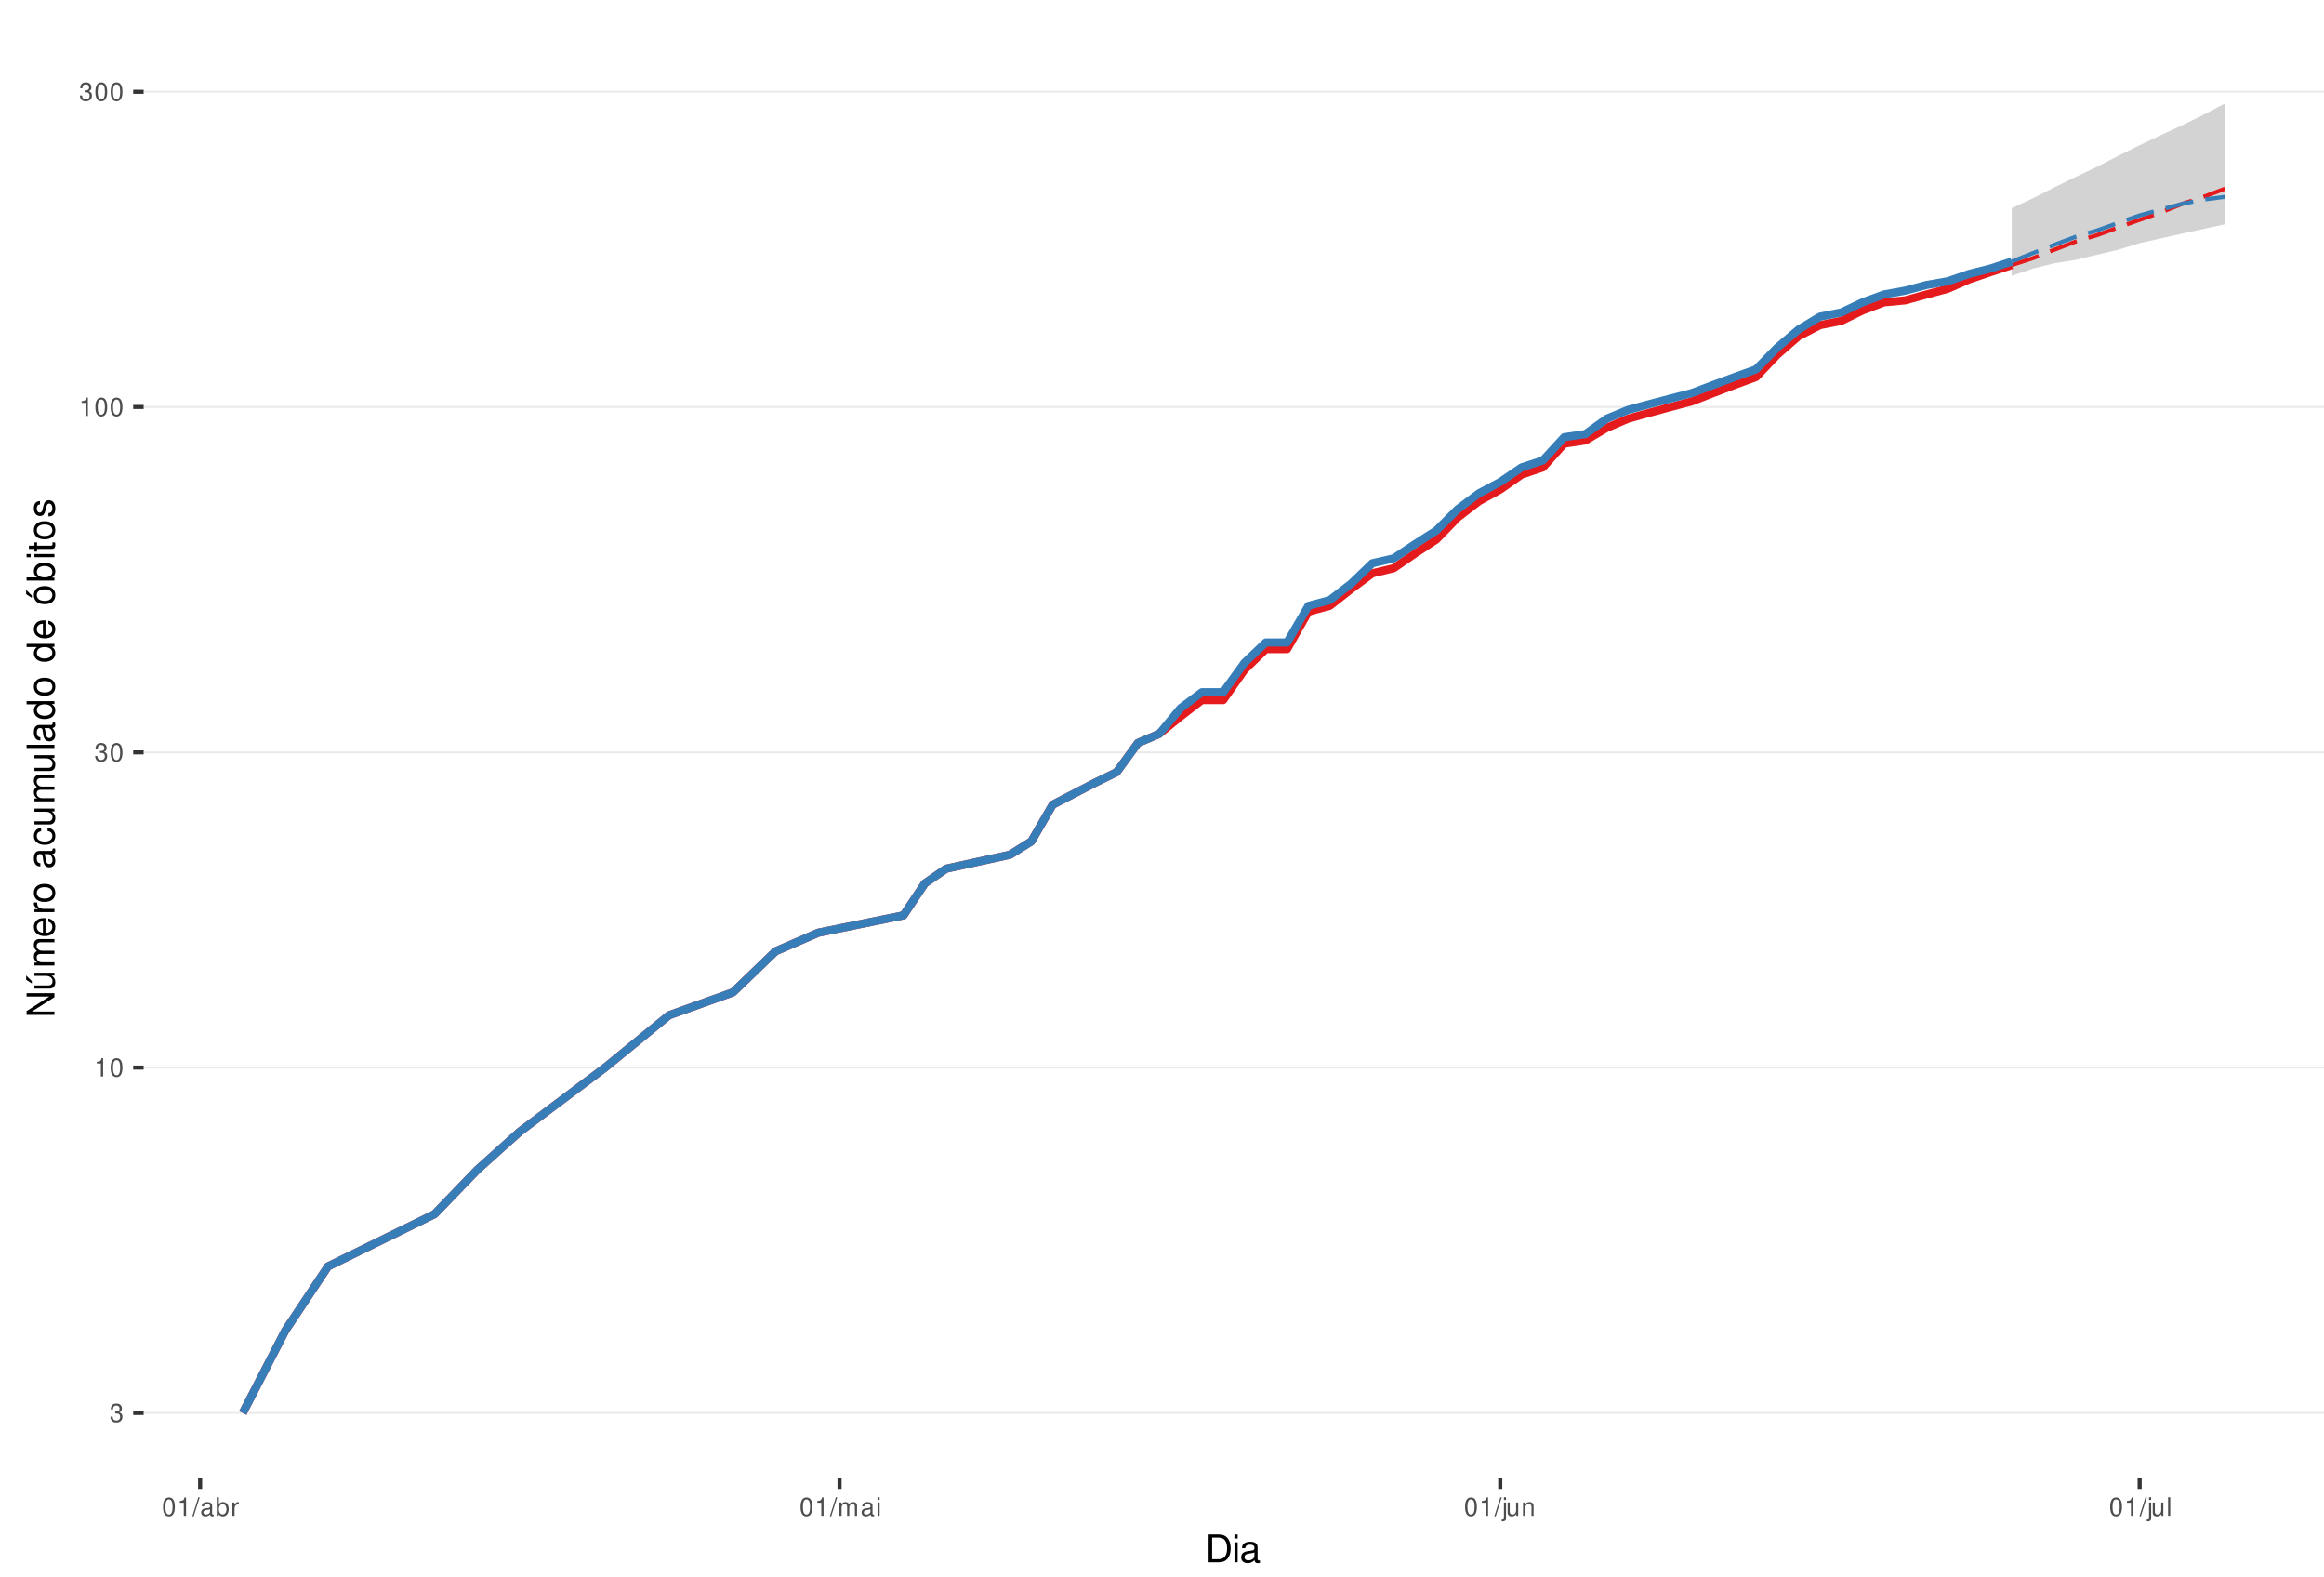
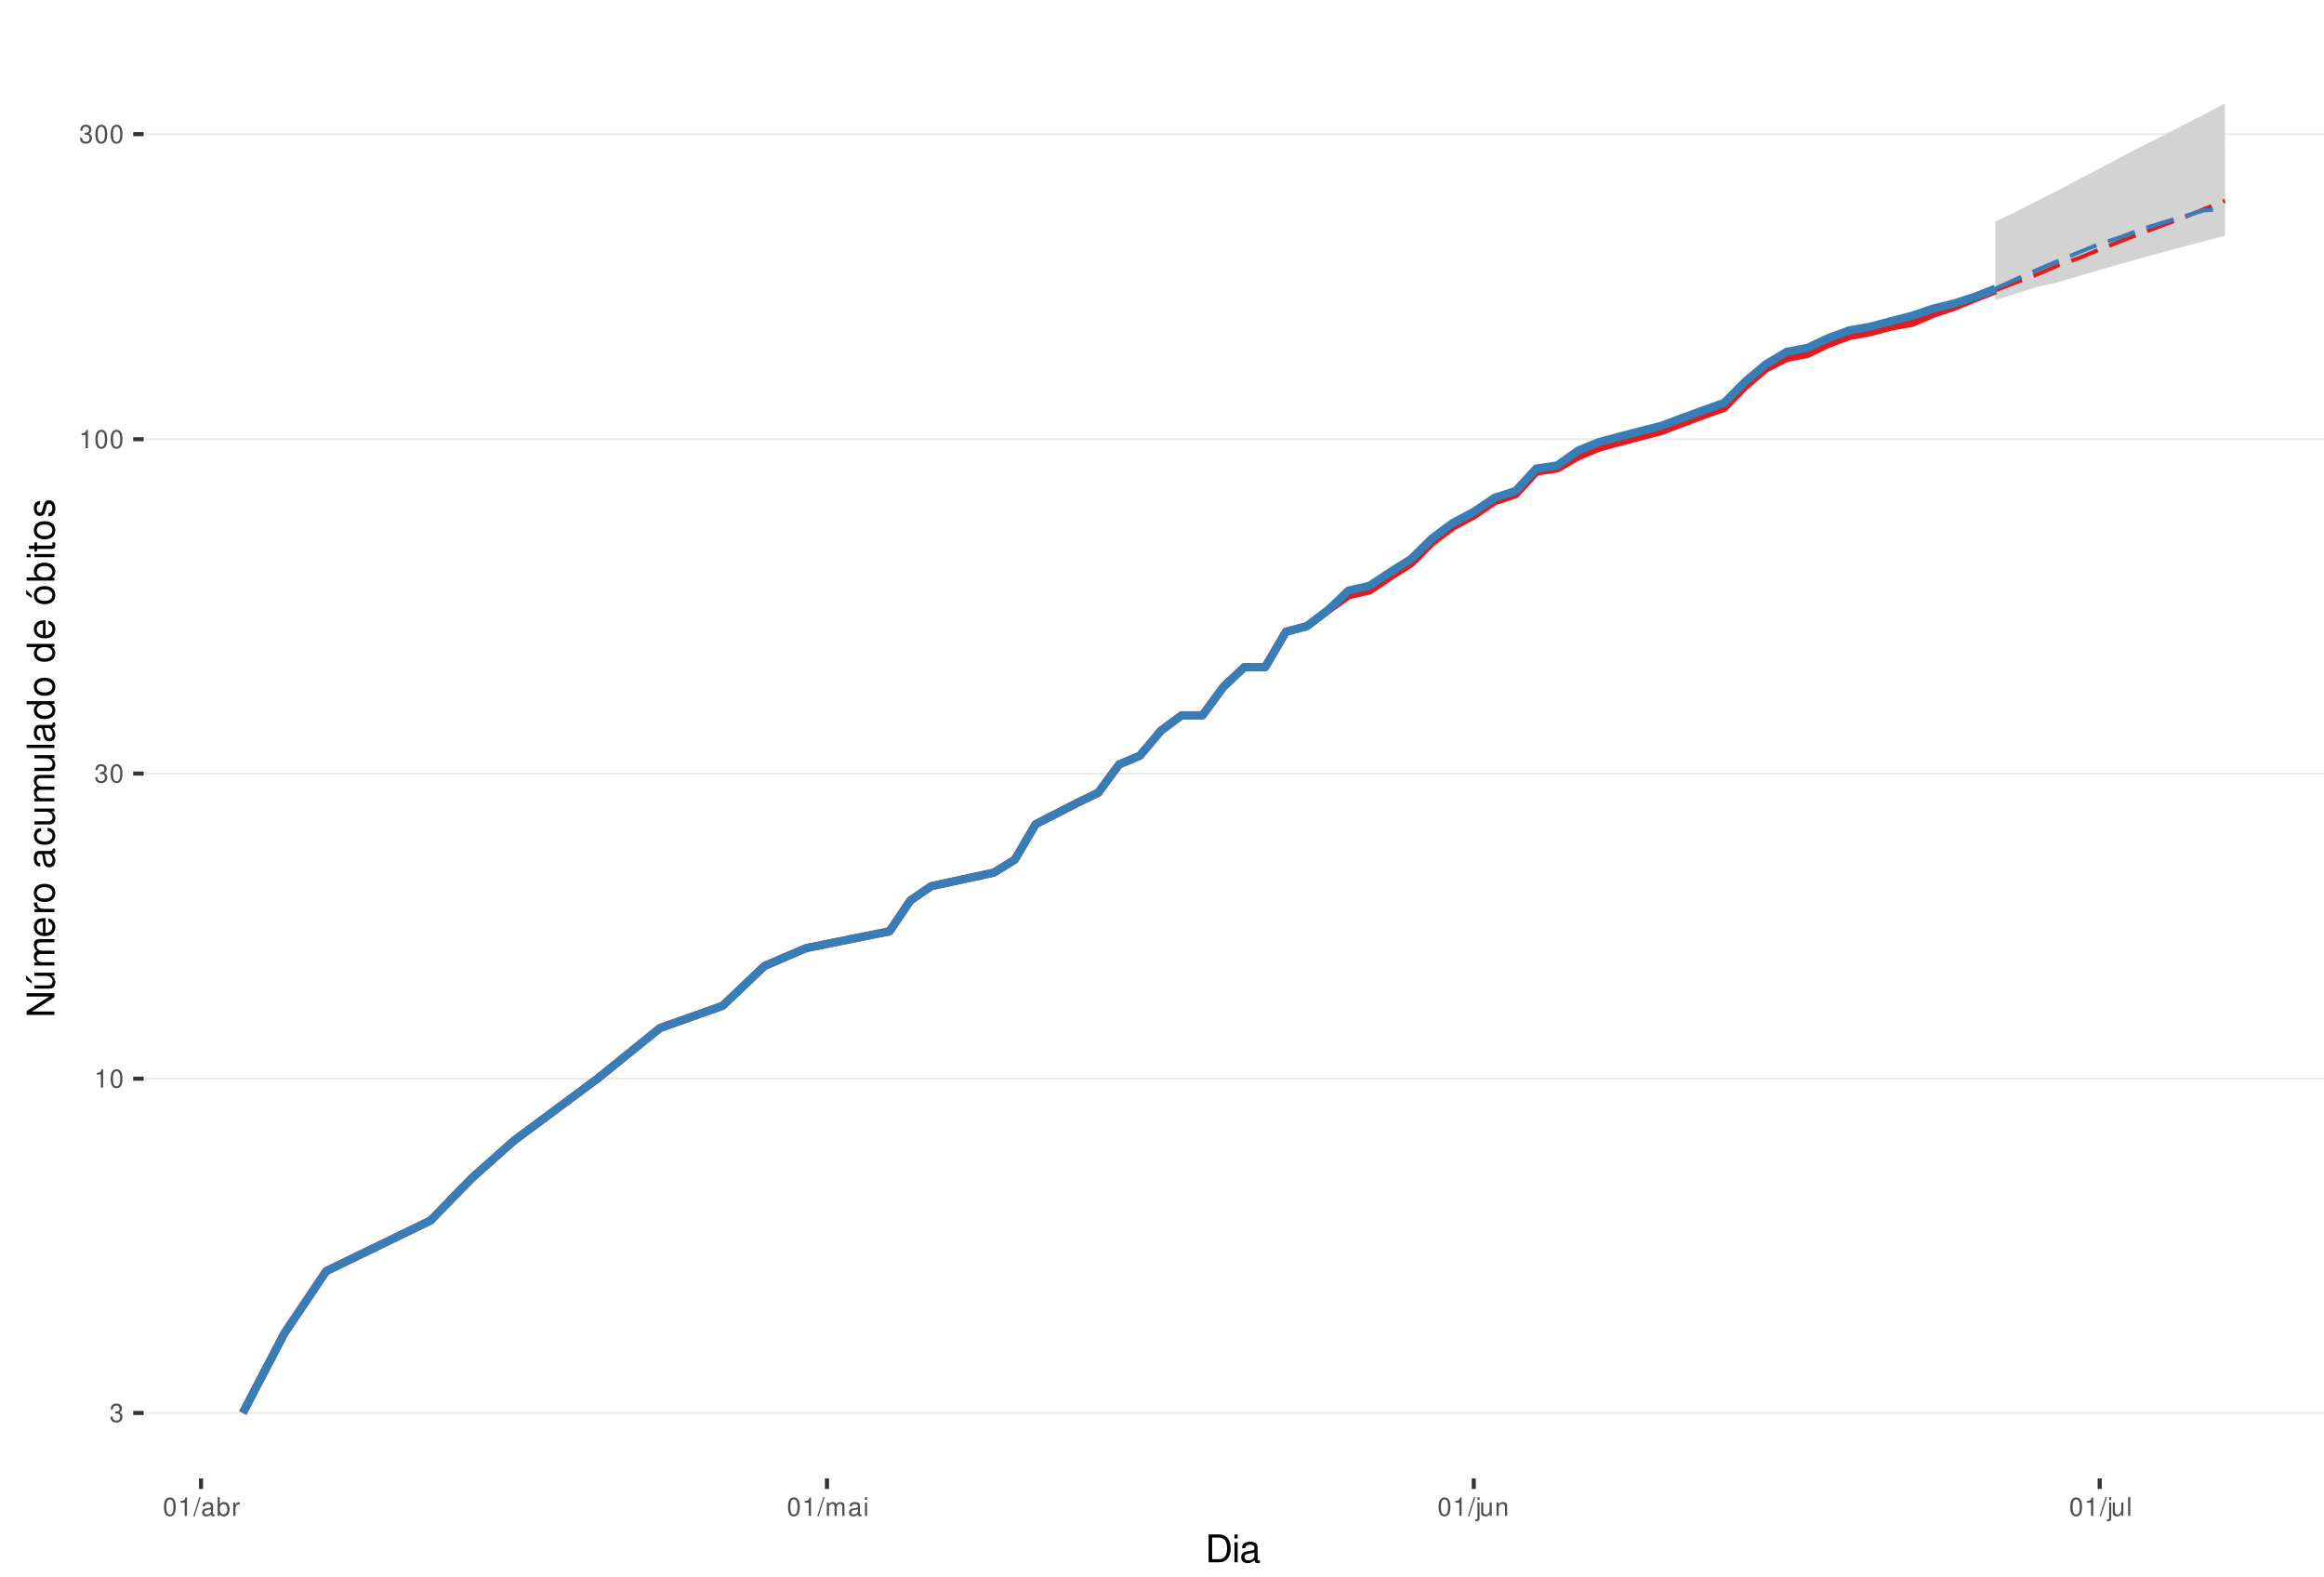
<svg xmlns="http://www.w3.org/2000/svg" xmlns:xlink="http://www.w3.org/1999/xlink" width="609pt" height="413pt" viewBox="0 0 609 413" version="1.1">
  <defs>
    <g>
      <symbol overflow="visible" id="glyph0-0">
        <path style="stroke:none;" d="" />
      </symbol>
      <symbol overflow="visible" id="glyph0-1">
        <path style="stroke:none;" d="M 1.469 -2.219 L 1.797 -2.219 C 2.422 -2.219 2.766 -1.922 2.766 -1.344 C 2.766 -0.734 2.406 -0.359 1.797 -0.359 C 1.156 -0.359 0.844 -0.688 0.797 -1.391 L 0.219 -1.391 C 0.234 -1.016 0.312 -0.766 0.422 -0.547 C 0.672 -0.078 1.125 0.156 1.766 0.156 C 2.75 0.156 3.375 -0.438 3.375 -1.344 C 3.375 -1.953 3.141 -2.297 2.562 -2.484 C 3.016 -2.672 3.234 -3 3.234 -3.484 C 3.234 -4.312 2.688 -4.812 1.797 -4.812 C 0.844 -4.812 0.328 -4.281 0.312 -3.266 L 0.906 -3.266 C 0.906 -3.547 0.938 -3.719 1 -3.875 C 1.141 -4.141 1.438 -4.297 1.797 -4.297 C 2.312 -4.297 2.625 -3.984 2.625 -3.469 C 2.625 -3.125 2.516 -2.922 2.25 -2.812 C 2.094 -2.75 1.875 -2.719 1.469 -2.703 Z M 1.469 -2.219 " />
      </symbol>
      <symbol overflow="visible" id="glyph0-2">
        <path style="stroke:none;" d="M 1.719 -3.422 L 1.719 0 L 2.312 0 L 2.312 -4.812 L 1.922 -4.812 C 1.719 -4.078 1.578 -3.969 0.672 -3.859 L 0.672 -3.422 Z M 1.719 -3.422 " />
      </symbol>
      <symbol overflow="visible" id="glyph0-3">
        <path style="stroke:none;" d="M 1.828 -4.812 C 1.391 -4.812 0.984 -4.609 0.75 -4.281 C 0.438 -3.859 0.281 -3.219 0.281 -2.328 C 0.281 -0.703 0.812 0.156 1.828 0.156 C 2.828 0.156 3.375 -0.703 3.375 -2.297 C 3.375 -3.219 3.234 -3.844 2.922 -4.281 C 2.672 -4.625 2.281 -4.812 1.828 -4.812 Z M 1.828 -4.297 C 2.469 -4.297 2.781 -3.641 2.781 -2.344 C 2.781 -0.969 2.469 -0.328 1.812 -0.328 C 1.203 -0.328 0.891 -1 0.891 -2.328 C 0.891 -3.641 1.203 -4.297 1.828 -4.297 Z M 1.828 -4.297 " />
      </symbol>
      <symbol overflow="visible" id="glyph0-4">
        <path style="stroke:none;" d="M 1.531 -4.859 L -0.047 0.141 L 0.312 0.141 L 1.891 -4.859 Z M 1.531 -4.859 " />
      </symbol>
      <symbol overflow="visible" id="glyph0-5">
        <path style="stroke:none;" d="M 3.562 -0.328 C 3.5 -0.312 3.469 -0.312 3.438 -0.312 C 3.25 -0.312 3.141 -0.406 3.141 -0.578 L 3.141 -2.641 C 3.141 -3.25 2.688 -3.594 1.828 -3.594 C 1.312 -3.594 0.906 -3.438 0.672 -3.188 C 0.516 -3 0.453 -2.797 0.438 -2.453 L 0.984 -2.453 C 1.031 -2.875 1.297 -3.078 1.812 -3.078 C 2.312 -3.078 2.594 -2.891 2.594 -2.562 L 2.594 -2.406 C 2.578 -2.172 2.469 -2.078 2.016 -2.031 C 1.219 -1.922 1.109 -1.891 0.891 -1.812 C 0.484 -1.641 0.281 -1.328 0.281 -0.875 C 0.281 -0.25 0.719 0.156 1.422 0.156 C 1.859 0.156 2.219 0 2.609 -0.359 C 2.656 0 2.828 0.156 3.188 0.156 C 3.297 0.156 3.375 0.141 3.562 0.094 Z M 2.594 -1.094 C 2.594 -0.906 2.531 -0.797 2.375 -0.641 C 2.141 -0.438 1.875 -0.328 1.547 -0.328 C 1.109 -0.328 0.859 -0.547 0.859 -0.891 C 0.859 -1.266 1.094 -1.438 1.703 -1.531 C 2.297 -1.609 2.406 -1.641 2.594 -1.719 Z M 2.594 -1.094 " />
      </symbol>
      <symbol overflow="visible" id="glyph0-6">
        <path style="stroke:none;" d="M 0.359 -4.859 L 0.359 0 L 0.859 0 L 0.859 -0.453 C 1.125 -0.047 1.484 0.156 1.969 0.156 C 2.875 0.156 3.484 -0.594 3.484 -1.75 C 3.484 -2.891 2.922 -3.594 1.984 -3.594 C 1.516 -3.594 1.172 -3.406 0.906 -3.016 L 0.906 -4.859 Z M 1.891 -3.062 C 2.5 -3.062 2.906 -2.531 2.906 -1.703 C 2.906 -0.906 2.484 -0.359 1.891 -0.359 C 1.297 -0.359 0.906 -0.906 0.906 -1.719 C 0.906 -2.531 1.297 -3.062 1.891 -3.062 Z M 1.891 -3.062 " />
      </symbol>
      <symbol overflow="visible" id="glyph0-7">
        <path style="stroke:none;" d="M 0.453 -3.484 L 0.453 0 L 1.016 0 L 1.016 -1.812 C 1.031 -2.656 1.375 -3.016 2.141 -3 L 2.141 -3.562 C 2.047 -3.578 1.984 -3.594 1.922 -3.594 C 1.562 -3.594 1.297 -3.375 0.969 -2.859 L 0.969 -3.484 Z M 0.453 -3.484 " />
      </symbol>
      <symbol overflow="visible" id="glyph0-8">
        <path style="stroke:none;" d="M 0.469 -3.484 L 0.469 0 L 1.031 0 L 1.031 -2.188 C 1.031 -2.703 1.391 -3.109 1.844 -3.109 C 2.25 -3.109 2.484 -2.844 2.484 -2.406 L 2.484 0 L 3.047 0 L 3.047 -2.188 C 3.047 -2.703 3.422 -3.109 3.875 -3.109 C 4.266 -3.109 4.516 -2.844 4.516 -2.406 L 4.516 0 L 5.078 0 L 5.078 -2.609 C 5.078 -3.234 4.719 -3.594 4.062 -3.594 C 3.594 -3.594 3.312 -3.453 2.984 -3.062 C 2.781 -3.422 2.5 -3.594 2.047 -3.594 C 1.578 -3.594 1.266 -3.422 0.984 -3 L 0.984 -3.484 Z M 0.469 -3.484 " />
      </symbol>
      <symbol overflow="visible" id="glyph0-9">
        <path style="stroke:none;" d="M 1 -3.484 L 0.453 -3.484 L 0.453 0 L 1 0 Z M 1 -4.859 L 0.438 -4.859 L 0.438 -4.156 L 1 -4.156 Z M 1 -4.859 " />
      </symbol>
      <symbol overflow="visible" id="glyph0-10">
        <path style="stroke:none;" d="M 0.469 -3.484 L 0.469 0.5 C 0.469 0.859 0.359 0.969 0.016 0.969 C -0.031 0.969 -0.047 0.969 -0.125 0.953 L -0.125 1.438 C -0.047 1.438 -0.016 1.453 0.062 1.453 C 0.688 1.453 1.016 1.203 1.016 0.719 L 1.016 -3.484 Z M 1.016 -4.859 L 0.469 -4.859 L 0.469 -4.156 L 1.016 -4.156 Z M 1.016 -4.859 " />
      </symbol>
      <symbol overflow="visible" id="glyph0-11">
        <path style="stroke:none;" d="M 3.203 0 L 3.203 -3.484 L 2.656 -3.484 L 2.656 -1.516 C 2.656 -0.797 2.281 -0.328 1.703 -0.328 C 1.266 -0.328 0.984 -0.594 0.984 -1.016 L 0.984 -3.484 L 0.438 -3.484 L 0.438 -0.797 C 0.438 -0.219 0.859 0.156 1.547 0.156 C 2.062 0.156 2.391 -0.031 2.703 -0.484 L 2.703 0 Z M 3.203 0 " />
      </symbol>
      <symbol overflow="visible" id="glyph0-12">
        <path style="stroke:none;" d="M 0.469 -3.484 L 0.469 0 L 1.031 0 L 1.031 -1.922 C 1.031 -2.641 1.391 -3.109 1.969 -3.109 C 2.406 -3.109 2.688 -2.828 2.688 -2.422 L 2.688 0 L 3.234 0 L 3.234 -2.641 C 3.234 -3.219 2.812 -3.594 2.141 -3.594 C 1.625 -3.594 1.281 -3.391 0.984 -2.906 L 0.984 -3.484 Z M 0.469 -3.484 " />
      </symbol>
      <symbol overflow="visible" id="glyph0-13">
        <path style="stroke:none;" d="M 1.016 -4.859 L 0.453 -4.859 L 0.453 0 L 1.016 0 Z M 1.016 -4.859 " />
      </symbol>
      <symbol overflow="visible" id="glyph1-0">
        <path style="stroke:none;" d="" />
      </symbol>
      <symbol overflow="visible" id="glyph1-1">
        <path style="stroke:none;" d="M 0.891 0 L 3.703 0 C 5.547 0 6.672 -1.375 6.672 -3.656 C 6.672 -5.906 5.547 -7.297 3.703 -7.297 L 0.891 -7.297 Z M 1.812 -0.812 L 1.812 -6.469 L 3.547 -6.469 C 4.984 -6.469 5.734 -5.5 5.734 -3.641 C 5.734 -1.797 4.984 -0.812 3.547 -0.812 Z M 1.812 -0.812 " />
      </symbol>
      <symbol overflow="visible" id="glyph1-2">
        <path style="stroke:none;" d="M 1.5 -5.234 L 0.672 -5.234 L 0.672 0 L 1.5 0 Z M 1.5 -7.297 L 0.656 -7.297 L 0.656 -6.234 L 1.5 -6.234 Z M 1.5 -7.297 " />
      </symbol>
      <symbol overflow="visible" id="glyph1-3">
        <path style="stroke:none;" d="M 5.344 -0.484 C 5.266 -0.469 5.219 -0.469 5.172 -0.469 C 4.875 -0.469 4.719 -0.625 4.719 -0.875 L 4.719 -3.953 C 4.719 -4.891 4.047 -5.391 2.75 -5.391 C 1.984 -5.391 1.375 -5.172 1.016 -4.781 C 0.766 -4.516 0.672 -4.203 0.656 -3.688 L 1.484 -3.688 C 1.562 -4.328 1.938 -4.625 2.719 -4.625 C 3.484 -4.625 3.891 -4.344 3.891 -3.844 L 3.891 -3.625 C 3.875 -3.266 3.703 -3.125 3.016 -3.047 C 1.844 -2.891 1.656 -2.844 1.344 -2.719 C 0.734 -2.453 0.422 -2 0.422 -1.312 C 0.422 -0.375 1.078 0.234 2.141 0.234 C 2.797 0.234 3.328 0 3.922 -0.547 C 3.984 0 4.234 0.234 4.781 0.234 C 4.953 0.234 5.062 0.203 5.344 0.141 Z M 3.891 -1.656 C 3.891 -1.375 3.812 -1.203 3.562 -0.969 C 3.219 -0.656 2.812 -0.5 2.312 -0.5 C 1.672 -0.5 1.297 -0.812 1.297 -1.344 C 1.297 -1.891 1.656 -2.172 2.547 -2.297 C 3.438 -2.422 3.609 -2.453 3.891 -2.594 Z M 3.891 -1.656 " />
      </symbol>
      <symbol overflow="visible" id="glyph2-0">
        <path style="stroke:none;" d="" />
      </symbol>
      <symbol overflow="visible" id="glyph2-1">
        <path style="stroke:none;" d="M -7.297 -6.453 L -7.297 -5.578 L -1.328 -5.578 L -7.297 -1.766 L -7.297 -0.766 L 0 -0.766 L 0 -1.641 L -5.906 -1.641 L 0 -5.406 L 0 -6.453 Z M -7.297 -6.453 " />
      </symbol>
      <symbol overflow="visible" id="glyph2-2">
        <path style="stroke:none;" d="M 0 -4.812 L -5.234 -4.812 L -5.234 -3.984 L -2.266 -3.984 C -1.203 -3.984 -0.5 -3.438 -0.5 -2.562 C -0.5 -1.906 -0.906 -1.484 -1.531 -1.484 L -5.234 -1.484 L -5.234 -0.656 L -1.203 -0.656 C -0.328 -0.656 0.234 -1.297 0.234 -2.312 C 0.234 -3.094 -0.047 -3.578 -0.734 -4.062 L 0 -4.062 Z M -7.406 -2.953 L -5.922 -2 L -5.922 -2.594 L -7.406 -4.094 Z M -7.406 -2.953 " />
      </symbol>
      <symbol overflow="visible" id="glyph2-3">
        <path style="stroke:none;" d="M -5.234 -0.703 L 0 -0.703 L 0 -1.547 L -3.297 -1.547 C -4.047 -1.547 -4.656 -2.094 -4.656 -2.766 C -4.656 -3.391 -4.281 -3.734 -3.609 -3.734 L 0 -3.734 L 0 -4.578 L -3.297 -4.578 C -4.047 -4.578 -4.656 -5.125 -4.656 -5.812 C -4.656 -6.422 -4.266 -6.781 -3.609 -6.781 L 0 -6.781 L 0 -7.625 L -3.938 -7.625 C -4.875 -7.625 -5.391 -7.078 -5.391 -6.094 C -5.391 -5.406 -5.188 -4.984 -4.594 -4.484 C -5.156 -4.188 -5.391 -3.766 -5.391 -3.078 C -5.391 -2.375 -5.125 -1.906 -4.5 -1.469 L -5.234 -1.469 Z M -5.234 -0.703 " />
      </symbol>
      <symbol overflow="visible" id="glyph2-4">
        <path style="stroke:none;" d="M -2.344 -5.125 C -3.141 -5.125 -3.625 -5.062 -4.016 -4.922 C -4.875 -4.578 -5.391 -3.781 -5.391 -2.797 C -5.391 -1.344 -4.281 -0.406 -2.547 -0.406 C -0.812 -0.406 0.234 -1.297 0.234 -2.781 C 0.234 -3.984 -0.453 -4.812 -1.594 -5.016 L -1.594 -4.188 C -0.906 -3.953 -0.547 -3.484 -0.547 -2.812 C -0.547 -2.281 -0.781 -1.828 -1.219 -1.547 C -1.516 -1.344 -1.812 -1.281 -2.344 -1.266 Z M -3.016 -1.297 C -3.984 -1.359 -4.625 -1.953 -4.625 -2.797 C -4.625 -3.641 -3.953 -4.234 -3.016 -4.234 Z M -3.016 -1.297 " />
      </symbol>
      <symbol overflow="visible" id="glyph2-5">
        <path style="stroke:none;" d="M -5.234 -0.688 L 0 -0.688 L 0 -1.531 L -2.719 -1.531 C -3.984 -1.547 -4.547 -2.062 -4.516 -3.203 L -5.359 -3.203 C -5.375 -3.062 -5.391 -2.984 -5.391 -2.891 C -5.391 -2.344 -5.062 -1.938 -4.297 -1.453 L -5.234 -1.453 Z M -5.234 -0.688 " />
      </symbol>
      <symbol overflow="visible" id="glyph2-6">
        <path style="stroke:none;" d="M -5.391 -2.719 C -5.391 -1.234 -4.344 -0.359 -2.578 -0.359 C -0.812 -0.359 0.234 -1.234 0.234 -2.734 C 0.234 -4.203 -0.812 -5.094 -2.547 -5.094 C -4.359 -5.094 -5.391 -4.234 -5.391 -2.719 Z M -4.625 -2.734 C -4.625 -3.672 -3.844 -4.234 -2.547 -4.234 C -1.312 -4.234 -0.547 -3.656 -0.547 -2.734 C -0.547 -1.797 -1.312 -1.234 -2.578 -1.234 C -3.844 -1.234 -4.625 -1.797 -4.625 -2.734 Z M -4.625 -2.734 " />
      </symbol>
      <symbol overflow="visible" id="glyph2-7">
        <path style="stroke:none;" d="" />
      </symbol>
      <symbol overflow="visible" id="glyph2-8">
        <path style="stroke:none;" d="M -0.484 -5.344 C -0.469 -5.266 -0.469 -5.219 -0.469 -5.172 C -0.469 -4.875 -0.625 -4.719 -0.875 -4.719 L -3.953 -4.719 C -4.891 -4.719 -5.391 -4.047 -5.391 -2.75 C -5.391 -1.984 -5.172 -1.375 -4.781 -1.016 C -4.516 -0.766 -4.203 -0.672 -3.688 -0.656 L -3.688 -1.484 C -4.328 -1.562 -4.625 -1.938 -4.625 -2.719 C -4.625 -3.484 -4.344 -3.891 -3.844 -3.891 L -3.625 -3.891 C -3.266 -3.875 -3.125 -3.703 -3.047 -3.016 C -2.891 -1.844 -2.844 -1.656 -2.719 -1.344 C -2.453 -0.734 -2 -0.422 -1.312 -0.422 C -0.375 -0.422 0.234 -1.078 0.234 -2.141 C 0.234 -2.797 0 -3.328 -0.547 -3.922 C 0 -3.984 0.234 -4.234 0.234 -4.781 C 0.234 -4.953 0.203 -5.062 0.141 -5.344 Z M -1.656 -3.891 C -1.375 -3.891 -1.203 -3.812 -0.969 -3.562 C -0.656 -3.219 -0.5 -2.812 -0.5 -2.312 C -0.5 -1.672 -0.812 -1.297 -1.344 -1.297 C -1.891 -1.297 -2.172 -1.656 -2.297 -2.547 C -2.422 -3.438 -2.453 -3.609 -2.594 -3.891 Z M -1.656 -3.891 " />
      </symbol>
      <symbol overflow="visible" id="glyph2-9">
        <path style="stroke:none;" d="M -3.484 -4.703 C -3.984 -4.672 -4.312 -4.562 -4.609 -4.359 C -5.094 -4 -5.391 -3.375 -5.391 -2.641 C -5.391 -1.219 -4.266 -0.312 -2.531 -0.312 C -0.844 -0.312 0.234 -1.203 0.234 -2.625 C 0.234 -3.875 -0.516 -4.672 -1.797 -4.766 L -1.797 -3.938 C -0.953 -3.797 -0.547 -3.359 -0.547 -2.656 C -0.547 -1.734 -1.297 -1.188 -2.531 -1.188 C -3.844 -1.188 -4.625 -1.719 -4.625 -2.625 C -4.625 -3.328 -4.203 -3.766 -3.484 -3.875 Z M -3.484 -4.703 " />
      </symbol>
      <symbol overflow="visible" id="glyph2-10">
        <path style="stroke:none;" d="M 0 -4.812 L -5.234 -4.812 L -5.234 -3.984 L -2.266 -3.984 C -1.203 -3.984 -0.5 -3.438 -0.5 -2.562 C -0.5 -1.906 -0.906 -1.484 -1.531 -1.484 L -5.234 -1.484 L -5.234 -0.656 L -1.203 -0.656 C -0.328 -0.656 0.234 -1.297 0.234 -2.312 C 0.234 -3.094 -0.047 -3.578 -0.734 -4.062 L 0 -4.062 Z M 0 -4.812 " />
      </symbol>
      <symbol overflow="visible" id="glyph2-11">
        <path style="stroke:none;" d="M -7.297 -1.516 L -7.297 -0.688 L 0 -0.688 L 0 -1.516 Z M -7.297 -1.516 " />
      </symbol>
      <symbol overflow="visible" id="glyph2-12">
        <path style="stroke:none;" d="M -7.297 -4.953 L -7.297 -4.125 L -4.578 -4.125 C -5.109 -3.766 -5.391 -3.203 -5.391 -2.516 C -5.391 -1.156 -4.297 -0.266 -2.625 -0.266 C -0.859 -0.266 0.234 -1.125 0.234 -2.547 C 0.234 -3.266 -0.047 -3.766 -0.688 -4.203 L 0 -4.203 L 0 -4.953 Z M -4.609 -2.656 C -4.609 -3.547 -3.812 -4.125 -2.562 -4.125 C -1.344 -4.125 -0.547 -3.547 -0.547 -2.656 C -0.547 -1.734 -1.359 -1.125 -2.578 -1.125 C -3.797 -1.125 -4.609 -1.734 -4.609 -2.656 Z M -4.609 -2.656 " />
      </symbol>
      <symbol overflow="visible" id="glyph2-13">
        <path style="stroke:none;" d="M -5.391 -2.719 C -5.391 -1.234 -4.344 -0.359 -2.578 -0.359 C -0.812 -0.359 0.234 -1.234 0.234 -2.734 C 0.234 -4.203 -0.812 -5.094 -2.547 -5.094 C -4.359 -5.094 -5.391 -4.234 -5.391 -2.719 Z M -4.625 -2.734 C -4.625 -3.672 -3.844 -4.234 -2.547 -4.234 C -1.312 -4.234 -0.547 -3.656 -0.547 -2.734 C -0.547 -1.797 -1.312 -1.234 -2.578 -1.234 C -3.844 -1.234 -4.625 -1.797 -4.625 -2.734 Z M -7.406 -2.984 L -5.922 -2.016 L -5.922 -2.625 L -7.406 -4.109 Z M -7.406 -2.984 " />
      </symbol>
      <symbol overflow="visible" id="glyph2-14">
        <path style="stroke:none;" d="M -7.297 -0.547 L 0 -0.547 L 0 -1.297 L -0.672 -1.297 C -0.062 -1.688 0.234 -2.219 0.234 -2.953 C 0.234 -4.328 -0.906 -5.234 -2.641 -5.234 C -4.344 -5.234 -5.391 -4.375 -5.391 -2.984 C -5.391 -2.266 -5.125 -1.766 -4.531 -1.375 L -7.297 -1.375 Z M -4.609 -2.828 C -4.609 -3.766 -3.797 -4.359 -2.547 -4.359 C -1.359 -4.359 -0.547 -3.734 -0.547 -2.828 C -0.547 -1.938 -1.344 -1.375 -2.578 -1.375 C -3.812 -1.375 -4.609 -1.938 -4.609 -2.828 Z M -4.609 -2.828 " />
      </symbol>
      <symbol overflow="visible" id="glyph2-15">
        <path style="stroke:none;" d="M -5.234 -1.5 L -5.234 -0.672 L 0 -0.672 L 0 -1.5 Z M -7.297 -1.5 L -7.297 -0.656 L -6.234 -0.656 L -6.234 -1.5 Z M -7.297 -1.5 " />
      </symbol>
      <symbol overflow="visible" id="glyph2-16">
        <path style="stroke:none;" d="M -5.234 -2.547 L -5.234 -1.688 L -6.688 -1.688 L -6.688 -0.844 L -5.234 -0.844 L -5.234 -0.141 L -4.562 -0.141 L -4.562 -0.844 L -0.594 -0.844 C -0.062 -0.844 0.234 -1.203 0.234 -1.859 C 0.234 -2.078 0.203 -2.266 0.156 -2.547 L -0.547 -2.547 C -0.516 -2.422 -0.5 -2.312 -0.5 -2.141 C -0.5 -1.781 -0.594 -1.688 -0.969 -1.688 L -4.562 -1.688 L -4.562 -2.547 Z M -5.234 -2.547 " />
      </symbol>
      <symbol overflow="visible" id="glyph2-17">
        <path style="stroke:none;" d="M -3.781 -4.375 C -4.812 -4.375 -5.391 -3.688 -5.391 -2.484 C -5.391 -1.266 -4.766 -0.469 -3.797 -0.469 C -2.969 -0.469 -2.578 -0.891 -2.281 -2.125 L -2.094 -2.906 C -1.953 -3.484 -1.734 -3.719 -1.375 -3.719 C -0.875 -3.719 -0.547 -3.234 -0.547 -2.5 C -0.547 -2.047 -0.672 -1.672 -0.891 -1.453 C -1.047 -1.328 -1.188 -1.266 -1.562 -1.219 L -1.562 -0.344 C -0.344 -0.375 0.234 -1.062 0.234 -2.438 C 0.234 -3.75 -0.422 -4.594 -1.438 -4.594 C -2.203 -4.594 -2.641 -4.156 -2.891 -3.109 L -3.078 -2.312 C -3.234 -1.625 -3.453 -1.344 -3.828 -1.344 C -4.312 -1.344 -4.625 -1.766 -4.625 -2.453 C -4.625 -3.125 -4.328 -3.484 -3.781 -3.5 Z M -3.781 -4.375 " />
      </symbol>
    </g>
    <clipPath id="clip1">
      <path d="M 37.645 9.961 L 609 9.961 L 609 387.328 L 37.645 387.328 Z M 37.645 9.961 " />
    </clipPath>
    <clipPath id="clip2">
      <path d="M 37.645 369 L 609 369 L 609 371 L 37.645 371 Z M 37.645 369 " />
    </clipPath>
    <clipPath id="clip3">
-       <path d="M 37.645 279 L 609 279 L 609 280 L 37.645 280 Z M 37.645 279 " />
+       <path d="M 37.645 282 L 609 282 L 609 283 L 37.645 283 Z M 37.645 282 " />
    </clipPath>
    <clipPath id="clip4">
-       <path d="M 37.645 196 L 609 196 L 609 198 L 37.645 198 Z M 37.645 196 " />
+       <path d="M 37.645 202 L 609 202 L 609 203 L 37.645 203 Z M 37.645 202 " />
    </clipPath>
    <clipPath id="clip5">
-       <path d="M 37.645 106 L 609 106 L 609 107 L 37.645 107 Z M 37.645 106 " />
+       <path d="M 37.645 114 L 609 114 L 609 116 L 37.645 116 Z M 37.645 114 " />
    </clipPath>
    <clipPath id="clip6">
-       <path d="M 37.645 23 L 609 23 L 609 25 L 37.645 25 Z M 37.645 23 " />
+       <path d="M 37.645 34 L 609 34 L 609 36 L 37.645 36 Z M 37.645 34 " />
    </clipPath>
  </defs>
  <g id="surface235">
    <rect x="0" y="0" width="609" height="413" style="fill:rgb(100%,100%,100%);fill-opacity:1;stroke:none;" />
    <rect x="0" y="0" width="609" height="413" style="fill:rgb(100%,100%,100%);fill-opacity:1;stroke:none;" />
    <path style="fill:none;stroke-width:1.067;stroke-linecap:round;stroke-linejoin:round;stroke:rgb(100%,100%,100%);stroke-opacity:1;stroke-miterlimit:10;" d="M 0 413 L 609 413 L 609 0 L 0 0 Z M 0 413 " />
    <g clip-path="url(#clip1)" clip-rule="nonzero">
      <path style=" stroke:none;fill-rule:nonzero;fill:rgb(100%,100%,100%);fill-opacity:1;" d="M 37.645 387.328 L 609 387.328 L 609 9.961 L 37.645 9.961 Z M 37.645 387.328 " />
    </g>
    <g clip-path="url(#clip2)" clip-rule="nonzero">
      <path style="fill:none;stroke-width:0.533;stroke-linecap:butt;stroke-linejoin:round;stroke:rgb(92.157%,92.157%,92.157%);stroke-opacity:1;stroke-miterlimit:10;" d="M 37.645 370.176 L 609 370.176 " />
    </g>
    <g clip-path="url(#clip3)" clip-rule="nonzero">
-       <path style="fill:none;stroke-width:0.533;stroke-linecap:butt;stroke-linejoin:round;stroke:rgb(92.157%,92.157%,92.157%);stroke-opacity:1;stroke-miterlimit:10;" d="M 37.645 279.684 L 609 279.684 " />
+       <path style="fill:none;stroke-width:0.533;stroke-linecap:butt;stroke-linejoin:round;stroke:rgb(92.157%,92.157%,92.157%);stroke-opacity:1;stroke-miterlimit:10;" d="M 37.645 282.586 L 609 282.586 " />
    </g>
    <g clip-path="url(#clip4)" clip-rule="nonzero">
-       <path style="fill:none;stroke-width:0.533;stroke-linecap:butt;stroke-linejoin:round;stroke:rgb(92.157%,92.157%,92.157%);stroke-opacity:1;stroke-miterlimit:10;" d="M 37.645 197.113 L 609 197.113 " />
+       <path style="fill:none;stroke-width:0.533;stroke-linecap:butt;stroke-linejoin:round;stroke:rgb(92.157%,92.157%,92.157%);stroke-opacity:1;stroke-miterlimit:10;" d="M 37.645 202.66 L 609 202.66 " />
    </g>
    <g clip-path="url(#clip5)" clip-rule="nonzero">
-       <path style="fill:none;stroke-width:0.533;stroke-linecap:butt;stroke-linejoin:round;stroke:rgb(92.157%,92.157%,92.157%);stroke-opacity:1;stroke-miterlimit:10;" d="M 37.645 106.621 L 609 106.621 " />
+       <path style="fill:none;stroke-width:0.533;stroke-linecap:butt;stroke-linejoin:round;stroke:rgb(92.157%,92.157%,92.157%);stroke-opacity:1;stroke-miterlimit:10;" d="M 37.645 115.07 L 609 115.07 " />
    </g>
    <g clip-path="url(#clip6)" clip-rule="nonzero">
-       <path style="fill:none;stroke-width:0.533;stroke-linecap:butt;stroke-linejoin:round;stroke:rgb(92.157%,92.157%,92.157%);stroke-opacity:1;stroke-miterlimit:10;" d="M 37.645 24.047 L 609 24.047 " />
-     </g>
-     <path style=" stroke:none;fill-rule:nonzero;fill:rgb(82.745%,82.745%,82.745%);fill-opacity:1;" d="M 527.18 54.523 L 532.762 51.938 L 538.348 49.086 L 543.934 46.34 L 549.52 43.691 L 555.105 40.82 L 560.688 38.051 L 566.273 35.383 L 571.859 32.805 L 577.445 30.043 L 583.031 27.117 L 583.031 58.773 L 577.445 59.977 L 571.859 61.199 L 566.273 62.441 L 560.688 63.703 L 555.105 65.422 L 549.52 66.738 L 543.934 68.074 L 538.348 68.98 L 532.762 70.359 L 527.18 72.238 Z M 527.18 54.523 " />
-     <path style=" stroke:none;fill-rule:nonzero;fill:rgb(82.745%,82.745%,82.745%);fill-opacity:1;" d="M 527.18 68.527 L 532.762 64.559 L 538.348 60.789 L 543.934 57.199 L 549.52 53.773 L 555.105 50.855 L 560.688 47.703 L 566.273 45.004 L 571.859 42.723 L 577.445 40.508 L 583.031 39.887 L 583.031 57.984 L 577.445 58.379 L 571.859 59.172 L 566.273 59.977 L 560.688 61.199 L 555.105 62.023 L 549.52 63.281 L 543.934 64.559 L 538.348 65.859 L 532.762 67.18 Z M 527.18 68.527 " />
-     <path style="fill:none;stroke-width:2.134;stroke-linecap:butt;stroke-linejoin:round;stroke:rgb(89.412%,10.196%,10.98%);stroke-opacity:1;stroke-miterlimit:10;" d="M 63.617 370.176 L 74.785 348.555 L 85.957 331.781 L 113.883 318.078 L 125.051 306.492 L 136.223 296.457 L 158.562 279.684 L 175.316 265.98 L 192.074 259.965 L 203.242 249.211 L 214.414 244.359 L 236.754 239.801 L 242.34 231.441 L 247.922 227.586 L 264.68 223.918 L 270.266 220.422 L 275.848 210.816 L 287.02 205.031 L 292.605 202.297 L 298.191 194.648 L 303.773 192.262 L 309.359 187.703 L 314.945 183.406 L 320.531 183.406 L 326.113 175.488 L 331.699 170.055 L 337.285 170.055 L 342.871 160.234 L 348.457 158.719 L 354.039 154.34 L 359.625 150.199 L 365.211 148.871 L 370.797 145.016 L 376.383 141.348 L 381.965 135.605 L 387.551 131.312 L 393.137 128.242 L 398.723 124.336 L 404.305 122.457 L 409.891 116.227 L 415.477 115.379 L 421.062 112.074 L 426.648 109.688 L 432.23 108.137 L 437.816 106.621 L 443.402 105.133 L 448.988 102.953 L 454.57 100.836 L 460.156 98.777 L 465.742 92.918 L 471.328 88.066 L 476.914 85.188 L 482.496 84.062 L 488.082 81.332 L 493.668 79.215 L 499.254 78.691 L 504.84 77.152 L 510.422 75.645 L 516.008 73.195 L 521.594 71.293 L 527.18 69.438 " />
-     <path style="fill:none;stroke-width:1.067;stroke-linecap:butt;stroke-linejoin:round;stroke:rgb(89.412%,10.196%,10.98%);stroke-opacity:1;stroke-dasharray:7.469,3.201;stroke-miterlimit:10;" d="M 527.18 69.438 L 532.762 67.629 L 538.348 65.422 L 543.934 63.281 L 549.52 61.609 L 555.105 59.574 L 560.688 57.59 L 566.273 55.66 L 571.859 53.402 L 577.445 51.574 L 583.031 49.438 " />
-     <path style="fill:none;stroke-width:2.134;stroke-linecap:butt;stroke-linejoin:round;stroke:rgb(21.569%,49.412%,72.157%);stroke-opacity:1;stroke-miterlimit:10;" d="M 63.617 370.176 L 74.785 348.555 L 85.957 331.781 L 113.883 318.078 L 125.051 306.492 L 136.223 296.457 L 158.562 279.684 L 175.316 265.98 L 192.074 259.965 L 203.242 249.211 L 214.414 244.359 L 236.754 239.801 L 242.34 231.441 L 247.922 227.586 L 264.68 223.918 L 270.266 220.422 L 275.848 210.816 L 287.02 205.031 L 292.605 202.297 L 298.191 194.648 L 303.773 192.262 L 309.359 185.527 L 314.945 181.348 L 320.531 181.348 L 326.113 173.633 L 331.699 168.324 L 337.285 168.324 L 342.871 158.719 L 348.457 157.23 L 354.039 152.934 L 359.625 147.562 L 365.211 146.277 L 370.797 142.551 L 376.383 138.996 L 381.965 133.43 L 387.551 129.25 L 393.137 126.266 L 398.723 122.457 L 404.305 120.625 L 409.891 114.539 L 415.477 113.707 L 421.062 109.688 L 426.648 107.375 L 432.23 105.871 L 437.816 104.398 L 443.402 102.953 L 448.988 100.836 L 454.57 98.777 L 460.156 96.773 L 465.742 91.062 L 471.328 86.324 L 476.914 82.957 L 482.496 81.871 L 488.082 79.215 L 493.668 77.152 L 499.254 76.145 L 504.84 74.656 L 510.422 73.68 L 516.008 71.766 L 521.594 70.359 L 527.18 68.527 " />
-     <path style="fill:none;stroke-width:1.067;stroke-linecap:butt;stroke-linejoin:round;stroke:rgb(21.569%,49.412%,72.157%);stroke-opacity:1;stroke-dasharray:7.469,3.201;stroke-miterlimit:10;" d="M 527.18 68.527 L 532.762 66.297 L 538.348 64.129 L 543.934 62.023 L 549.52 60.383 L 555.105 58.379 L 560.688 56.426 L 566.273 54.898 L 571.859 53.402 L 577.445 52.301 L 583.031 51.574 " />
+       <path style="fill:none;stroke-width:0.533;stroke-linecap:butt;stroke-linejoin:round;stroke:rgb(92.157%,92.157%,92.157%);stroke-opacity:1;stroke-miterlimit:10;" d="M 37.645 35.145 L 609 35.145 " />
+     </g>
+     <path style=" stroke:none;fill-rule:nonzero;fill:rgb(82.745%,82.745%,82.745%);fill-opacity:1;" d="M 522.887 58.039 L 528.355 55.43 L 533.82 52.602 L 539.289 49.879 L 544.758 46.969 L 550.223 44.168 L 555.691 41.211 L 561.16 38.367 L 566.625 35.629 L 572.094 32.758 L 577.562 29.996 L 583.031 27.117 L 583.031 61.789 L 577.562 63.199 L 572.094 64.641 L 566.625 66.113 L 561.16 67.613 L 555.691 69.145 L 550.223 70.707 L 544.758 72.309 L 539.289 73.941 L 533.82 75.191 L 528.355 76.895 L 522.887 78.637 Z M 522.887 58.039 " />
+     <path style=" stroke:none;fill-rule:nonzero;fill:rgb(82.745%,82.745%,82.745%);fill-opacity:1;" d="M 522.887 75.613 L 528.355 71.105 L 533.82 66.484 L 539.289 62.492 L 544.758 58.707 L 550.223 55.109 L 555.691 51.68 L 561.16 48.699 L 566.625 45.836 L 572.094 43.352 L 577.562 40.945 L 583.031 40.164 L 583.031 61.438 L 572.094 62.844 L 566.625 63.918 L 561.16 65.371 L 555.691 66.484 L 550.223 67.992 L 544.758 69.531 L 539.289 70.707 L 533.82 72.309 L 528.355 73.941 Z M 522.887 75.613 " />
+     <path style="fill:none;stroke-width:2.134;stroke-linecap:butt;stroke-linejoin:round;stroke:rgb(89.412%,10.196%,10.98%);stroke-opacity:1;stroke-miterlimit:10;" d="M 63.617 370.176 L 74.551 349.246 L 85.484 333.012 L 112.824 319.75 L 123.758 308.535 L 134.695 298.82 L 156.562 282.586 L 172.965 269.32 L 189.367 263.496 L 200.305 253.086 L 211.238 248.391 L 233.109 243.98 L 238.574 235.891 L 244.043 232.156 L 260.445 228.609 L 265.914 225.223 L 271.383 215.922 L 282.316 210.324 L 287.785 207.68 L 293.25 200.273 L 298.719 197.965 L 304.188 191.445 L 309.652 187.402 L 315.121 187.402 L 320.59 179.934 L 326.055 174.797 L 331.523 174.797 L 336.992 165.496 L 342.457 164.055 L 347.926 159.898 L 353.395 155.965 L 358.863 154.699 L 364.328 151.031 L 369.797 147.535 L 375.266 142.066 L 380.73 137.965 L 386.199 135.035 L 391.668 131.305 L 397.133 129.508 L 402.602 123.547 L 408.07 122.734 L 413.535 119.57 L 419.004 117.285 L 424.473 115.801 L 429.938 114.344 L 435.406 112.918 L 440.875 110.828 L 446.34 108.801 L 451.809 106.824 L 457.277 101.203 L 462.742 96.543 L 468.211 93.777 L 473.68 92.699 L 479.148 90.074 L 484.613 88.039 L 490.082 87.039 L 495.551 85.57 L 501.016 84.605 L 506.484 82.254 L 511.953 80.422 L 517.418 78.199 L 522.887 76.039 " />
+     <path style="fill:none;stroke-width:1.067;stroke-linecap:butt;stroke-linejoin:round;stroke:rgb(89.412%,10.196%,10.98%);stroke-opacity:1;stroke-dasharray:7.469,3.201;stroke-miterlimit:10;" d="M 522.887 76.039 L 528.355 73.941 L 533.82 71.902 L 539.289 69.531 L 544.758 67.613 L 550.223 65.371 L 555.691 63.199 L 561.16 61.094 L 566.625 59.043 L 572.094 57.051 L 577.562 54.789 L 583.031 52.602 " />
+     <path style="fill:none;stroke-width:2.134;stroke-linecap:butt;stroke-linejoin:round;stroke:rgb(21.569%,49.412%,72.157%);stroke-opacity:1;stroke-miterlimit:10;" d="M 63.617 370.176 L 74.551 349.246 L 85.484 333.012 L 112.824 319.75 L 123.758 308.535 L 134.695 298.82 L 156.562 282.586 L 172.965 269.32 L 189.367 263.496 L 200.305 253.086 L 211.238 248.391 L 233.109 243.98 L 238.574 235.891 L 244.043 232.156 L 260.445 228.609 L 265.914 225.223 L 271.383 215.922 L 282.316 210.324 L 287.785 207.68 L 293.25 200.273 L 298.719 197.965 L 304.188 191.445 L 309.652 187.402 L 315.121 187.402 L 320.59 179.934 L 326.055 174.797 L 331.523 174.797 L 336.992 165.496 L 342.457 164.055 L 347.926 159.898 L 353.395 154.699 L 358.863 153.453 L 364.328 149.848 L 369.797 146.41 L 375.266 141.02 L 380.73 136.977 L 386.199 134.082 L 391.668 130.398 L 397.133 128.625 L 402.602 122.734 L 408.07 121.93 L 413.535 118.039 L 419.004 115.801 L 424.473 114.344 L 429.938 112.918 L 435.406 111.52 L 440.875 109.469 L 446.34 107.477 L 451.809 105.535 L 457.277 100.008 L 462.742 95.426 L 468.211 92.168 L 473.68 91.113 L 479.148 88.539 L 484.613 86.547 L 490.082 85.57 L 495.551 84.129 L 501.016 82.719 L 506.484 80.875 L 511.953 79.523 L 517.418 77.762 L 522.887 75.613 " />
+     <path style="fill:none;stroke-width:1.067;stroke-linecap:butt;stroke-linejoin:round;stroke:rgb(21.569%,49.412%,72.157%);stroke-opacity:1;stroke-dasharray:7.469,3.201;stroke-miterlimit:10;" d="M 522.887 75.613 L 528.355 73.121 L 533.82 70.707 L 539.289 68.375 L 544.758 66.113 L 550.223 63.918 L 555.691 62.141 L 561.16 60.059 L 566.625 58.371 L 572.094 56.723 L 577.562 55.109 L 583.031 54.789 " />
    <g style="fill:rgb(30.196%,30.196%,30.196%);fill-opacity:1;">
      <use xlink:href="#glyph0-1" x="28.715" y="372.523" />
    </g>
    <g style="fill:rgb(30.196%,30.196%,30.196%);fill-opacity:1;">
-       <use xlink:href="#glyph0-2" x="24.715" y="282.031" />
-       <use xlink:href="#glyph0-3" x="28.715" y="282.031" />
-     </g>
-     <g style="fill:rgb(30.196%,30.196%,30.196%);fill-opacity:1;">
-       <use xlink:href="#glyph0-1" x="24.715" y="199.461" />
-       <use xlink:href="#glyph0-3" x="28.715" y="199.461" />
-     </g>
-     <g style="fill:rgb(30.196%,30.196%,30.196%);fill-opacity:1;">
-       <use xlink:href="#glyph0-2" x="20.715" y="108.969" />
-       <use xlink:href="#glyph0-3" x="24.715" y="108.969" />
-       <use xlink:href="#glyph0-3" x="28.715" y="108.969" />
-     </g>
-     <g style="fill:rgb(30.196%,30.196%,30.196%);fill-opacity:1;">
-       <use xlink:href="#glyph0-1" x="20.715" y="26.395" />
-       <use xlink:href="#glyph0-3" x="24.715" y="26.395" />
-       <use xlink:href="#glyph0-3" x="28.715" y="26.395" />
+       <use xlink:href="#glyph0-2" x="24.715" y="284.934" />
+       <use xlink:href="#glyph0-3" x="28.715" y="284.934" />
+     </g>
+     <g style="fill:rgb(30.196%,30.196%,30.196%);fill-opacity:1;">
+       <use xlink:href="#glyph0-1" x="24.715" y="205.008" />
+       <use xlink:href="#glyph0-3" x="28.715" y="205.008" />
+     </g>
+     <g style="fill:rgb(30.196%,30.196%,30.196%);fill-opacity:1;">
+       <use xlink:href="#glyph0-2" x="20.715" y="117.418" />
+       <use xlink:href="#glyph0-3" x="24.715" y="117.418" />
+       <use xlink:href="#glyph0-3" x="28.715" y="117.418" />
+     </g>
+     <g style="fill:rgb(30.196%,30.196%,30.196%);fill-opacity:1;">
+       <use xlink:href="#glyph0-1" x="20.715" y="37.492" />
+       <use xlink:href="#glyph0-3" x="24.715" y="37.492" />
+       <use xlink:href="#glyph0-3" x="28.715" y="37.492" />
    </g>
    <path style="fill:none;stroke-width:1.067;stroke-linecap:butt;stroke-linejoin:round;stroke:rgb(20%,20%,20%);stroke-opacity:1;stroke-miterlimit:10;" d="M 34.906 370.176 L 37.645 370.176 " />
-     <path style="fill:none;stroke-width:1.067;stroke-linecap:butt;stroke-linejoin:round;stroke:rgb(20%,20%,20%);stroke-opacity:1;stroke-miterlimit:10;" d="M 34.906 279.684 L 37.645 279.684 " />
-     <path style="fill:none;stroke-width:1.067;stroke-linecap:butt;stroke-linejoin:round;stroke:rgb(20%,20%,20%);stroke-opacity:1;stroke-miterlimit:10;" d="M 34.906 197.113 L 37.645 197.113 " />
-     <path style="fill:none;stroke-width:1.067;stroke-linecap:butt;stroke-linejoin:round;stroke:rgb(20%,20%,20%);stroke-opacity:1;stroke-miterlimit:10;" d="M 34.906 106.621 L 37.645 106.621 " />
-     <path style="fill:none;stroke-width:1.067;stroke-linecap:butt;stroke-linejoin:round;stroke:rgb(20%,20%,20%);stroke-opacity:1;stroke-miterlimit:10;" d="M 34.906 24.047 L 37.645 24.047 " />
-     <path style="fill:none;stroke-width:1.067;stroke-linecap:butt;stroke-linejoin:round;stroke:rgb(20%,20%,20%);stroke-opacity:1;stroke-miterlimit:10;" d="M 52.445 390.07 L 52.445 387.328 " />
-     <path style="fill:none;stroke-width:1.067;stroke-linecap:butt;stroke-linejoin:round;stroke:rgb(20%,20%,20%);stroke-opacity:1;stroke-miterlimit:10;" d="M 220 390.07 L 220 387.328 " />
-     <path style="fill:none;stroke-width:1.067;stroke-linecap:butt;stroke-linejoin:round;stroke:rgb(20%,20%,20%);stroke-opacity:1;stroke-miterlimit:10;" d="M 393.137 390.07 L 393.137 387.328 " />
-     <path style="fill:none;stroke-width:1.067;stroke-linecap:butt;stroke-linejoin:round;stroke:rgb(20%,20%,20%);stroke-opacity:1;stroke-miterlimit:10;" d="M 560.688 390.07 L 560.688 387.328 " />
-     <g style="fill:rgb(30.196%,30.196%,30.196%);fill-opacity:1;">
-       <use xlink:href="#glyph0-3" x="42.445" y="397.109" />
-       <use xlink:href="#glyph0-2" x="46.445" y="397.109" />
-       <use xlink:href="#glyph0-4" x="50.445" y="397.109" />
-       <use xlink:href="#glyph0-5" x="52.445" y="397.109" />
-       <use xlink:href="#glyph0-6" x="56.445" y="397.109" />
-       <use xlink:href="#glyph0-7" x="60.445" y="397.109" />
-     </g>
-     <g style="fill:rgb(30.196%,30.196%,30.196%);fill-opacity:1;">
-       <use xlink:href="#glyph0-3" x="209.5" y="397.109" />
-       <use xlink:href="#glyph0-2" x="213.5" y="397.109" />
-       <use xlink:href="#glyph0-4" x="217.5" y="397.109" />
-       <use xlink:href="#glyph0-8" x="219.5" y="397.109" />
-       <use xlink:href="#glyph0-5" x="225.5" y="397.109" />
-       <use xlink:href="#glyph0-9" x="229.5" y="397.109" />
-     </g>
-     <g style="fill:rgb(30.196%,30.196%,30.196%);fill-opacity:1;">
-       <use xlink:href="#glyph0-3" x="383.637" y="397.109" />
-       <use xlink:href="#glyph0-2" x="387.637" y="397.109" />
-       <use xlink:href="#glyph0-4" x="391.637" y="397.109" />
-       <use xlink:href="#glyph0-10" x="393.637" y="397.109" />
-       <use xlink:href="#glyph0-11" x="394.637" y="397.109" />
-       <use xlink:href="#glyph0-12" x="398.637" y="397.109" />
-     </g>
-     <g style="fill:rgb(30.196%,30.196%,30.196%);fill-opacity:1;">
-       <use xlink:href="#glyph0-3" x="552.688" y="397.109" />
-       <use xlink:href="#glyph0-2" x="556.688" y="397.109" />
-       <use xlink:href="#glyph0-4" x="560.688" y="397.109" />
-       <use xlink:href="#glyph0-10" x="562.688" y="397.109" />
-       <use xlink:href="#glyph0-11" x="563.688" y="397.109" />
-       <use xlink:href="#glyph0-13" x="567.688" y="397.109" />
+     <path style="fill:none;stroke-width:1.067;stroke-linecap:butt;stroke-linejoin:round;stroke:rgb(20%,20%,20%);stroke-opacity:1;stroke-miterlimit:10;" d="M 34.906 282.586 L 37.645 282.586 " />
+     <path style="fill:none;stroke-width:1.067;stroke-linecap:butt;stroke-linejoin:round;stroke:rgb(20%,20%,20%);stroke-opacity:1;stroke-miterlimit:10;" d="M 34.906 202.66 L 37.645 202.66 " />
+     <path style="fill:none;stroke-width:1.067;stroke-linecap:butt;stroke-linejoin:round;stroke:rgb(20%,20%,20%);stroke-opacity:1;stroke-miterlimit:10;" d="M 34.906 115.07 L 37.645 115.07 " />
+     <path style="fill:none;stroke-width:1.067;stroke-linecap:butt;stroke-linejoin:round;stroke:rgb(20%,20%,20%);stroke-opacity:1;stroke-miterlimit:10;" d="M 34.906 35.145 L 37.645 35.145 " />
+     <path style="fill:none;stroke-width:1.067;stroke-linecap:butt;stroke-linejoin:round;stroke:rgb(20%,20%,20%);stroke-opacity:1;stroke-miterlimit:10;" d="M 52.68 390.07 L 52.68 387.328 " />
+     <path style="fill:none;stroke-width:1.067;stroke-linecap:butt;stroke-linejoin:round;stroke:rgb(20%,20%,20%);stroke-opacity:1;stroke-miterlimit:10;" d="M 216.707 390.07 L 216.707 387.328 " />
+     <path style="fill:none;stroke-width:1.067;stroke-linecap:butt;stroke-linejoin:round;stroke:rgb(20%,20%,20%);stroke-opacity:1;stroke-miterlimit:10;" d="M 386.199 390.07 L 386.199 387.328 " />
+     <path style="fill:none;stroke-width:1.067;stroke-linecap:butt;stroke-linejoin:round;stroke:rgb(20%,20%,20%);stroke-opacity:1;stroke-miterlimit:10;" d="M 550.223 390.07 L 550.223 387.328 " />
+     <g style="fill:rgb(30.196%,30.196%,30.196%);fill-opacity:1;">
+       <use xlink:href="#glyph0-3" x="42.68" y="397.109" />
+       <use xlink:href="#glyph0-2" x="46.68" y="397.109" />
+       <use xlink:href="#glyph0-4" x="50.68" y="397.109" />
+       <use xlink:href="#glyph0-5" x="52.68" y="397.109" />
+       <use xlink:href="#glyph0-6" x="56.68" y="397.109" />
+       <use xlink:href="#glyph0-7" x="60.68" y="397.109" />
+     </g>
+     <g style="fill:rgb(30.196%,30.196%,30.196%);fill-opacity:1;">
+       <use xlink:href="#glyph0-3" x="206.207" y="397.109" />
+       <use xlink:href="#glyph0-2" x="210.207" y="397.109" />
+       <use xlink:href="#glyph0-4" x="214.207" y="397.109" />
+       <use xlink:href="#glyph0-8" x="216.207" y="397.109" />
+       <use xlink:href="#glyph0-5" x="222.207" y="397.109" />
+       <use xlink:href="#glyph0-9" x="226.207" y="397.109" />
+     </g>
+     <g style="fill:rgb(30.196%,30.196%,30.196%);fill-opacity:1;">
+       <use xlink:href="#glyph0-3" x="376.699" y="397.109" />
+       <use xlink:href="#glyph0-2" x="380.699" y="397.109" />
+       <use xlink:href="#glyph0-4" x="384.699" y="397.109" />
+       <use xlink:href="#glyph0-10" x="386.699" y="397.109" />
+       <use xlink:href="#glyph0-11" x="387.699" y="397.109" />
+       <use xlink:href="#glyph0-12" x="391.699" y="397.109" />
+     </g>
+     <g style="fill:rgb(30.196%,30.196%,30.196%);fill-opacity:1;">
+       <use xlink:href="#glyph0-3" x="542.223" y="397.109" />
+       <use xlink:href="#glyph0-2" x="546.223" y="397.109" />
+       <use xlink:href="#glyph0-4" x="550.223" y="397.109" />
+       <use xlink:href="#glyph0-10" x="552.223" y="397.109" />
+       <use xlink:href="#glyph0-11" x="553.223" y="397.109" />
+       <use xlink:href="#glyph0-13" x="557.223" y="397.109" />
    </g>
    <g style="fill:rgb(0%,0%,0%);fill-opacity:1;">
      <use xlink:href="#glyph1-1" x="315.824" y="409.29" />
      <use xlink:href="#glyph1-2" x="322.824" y="409.29" />
      <use xlink:href="#glyph1-3" x="324.824" y="409.29" />
    </g>
    <g style="fill:rgb(0%,0%,0%);fill-opacity:1;">
      <use xlink:href="#glyph2-1" x="14.263" y="266.645" />
      <use xlink:href="#glyph2-2" x="14.263" y="259.645" />
      <use xlink:href="#glyph2-3" x="14.263" y="253.645" />
      <use xlink:href="#glyph2-4" x="14.263" y="245.645" />
      <use xlink:href="#glyph2-5" x="14.263" y="239.645" />
      <use xlink:href="#glyph2-6" x="14.263" y="236.645" />
      <use xlink:href="#glyph2-7" x="14.263" y="230.645" />
      <use xlink:href="#glyph2-8" x="14.263" y="227.645" />
      <use xlink:href="#glyph2-9" x="14.263" y="221.645" />
      <use xlink:href="#glyph2-10" x="14.263" y="216.645" />
      <use xlink:href="#glyph2-3" x="14.263" y="210.645" />
      <use xlink:href="#glyph2-10" x="14.263" y="202.645" />
      <use xlink:href="#glyph2-11" x="14.263" y="196.645" />
      <use xlink:href="#glyph2-8" x="14.263" y="194.645" />
      <use xlink:href="#glyph2-12" x="14.263" y="188.645" />
      <use xlink:href="#glyph2-6" x="14.263" y="182.645" />
      <use xlink:href="#glyph2-7" x="14.263" y="176.645" />
      <use xlink:href="#glyph2-12" x="14.263" y="173.645" />
      <use xlink:href="#glyph2-4" x="14.263" y="167.645" />
      <use xlink:href="#glyph2-7" x="14.263" y="161.645" />
      <use xlink:href="#glyph2-13" x="14.263" y="158.645" />
      <use xlink:href="#glyph2-14" x="14.263" y="152.645" />
      <use xlink:href="#glyph2-15" x="14.263" y="146.645" />
      <use xlink:href="#glyph2-16" x="14.263" y="144.645" />
      <use xlink:href="#glyph2-6" x="14.263" y="141.645" />
      <use xlink:href="#glyph2-17" x="14.263" y="135.645" />
    </g>
  </g>
</svg>
